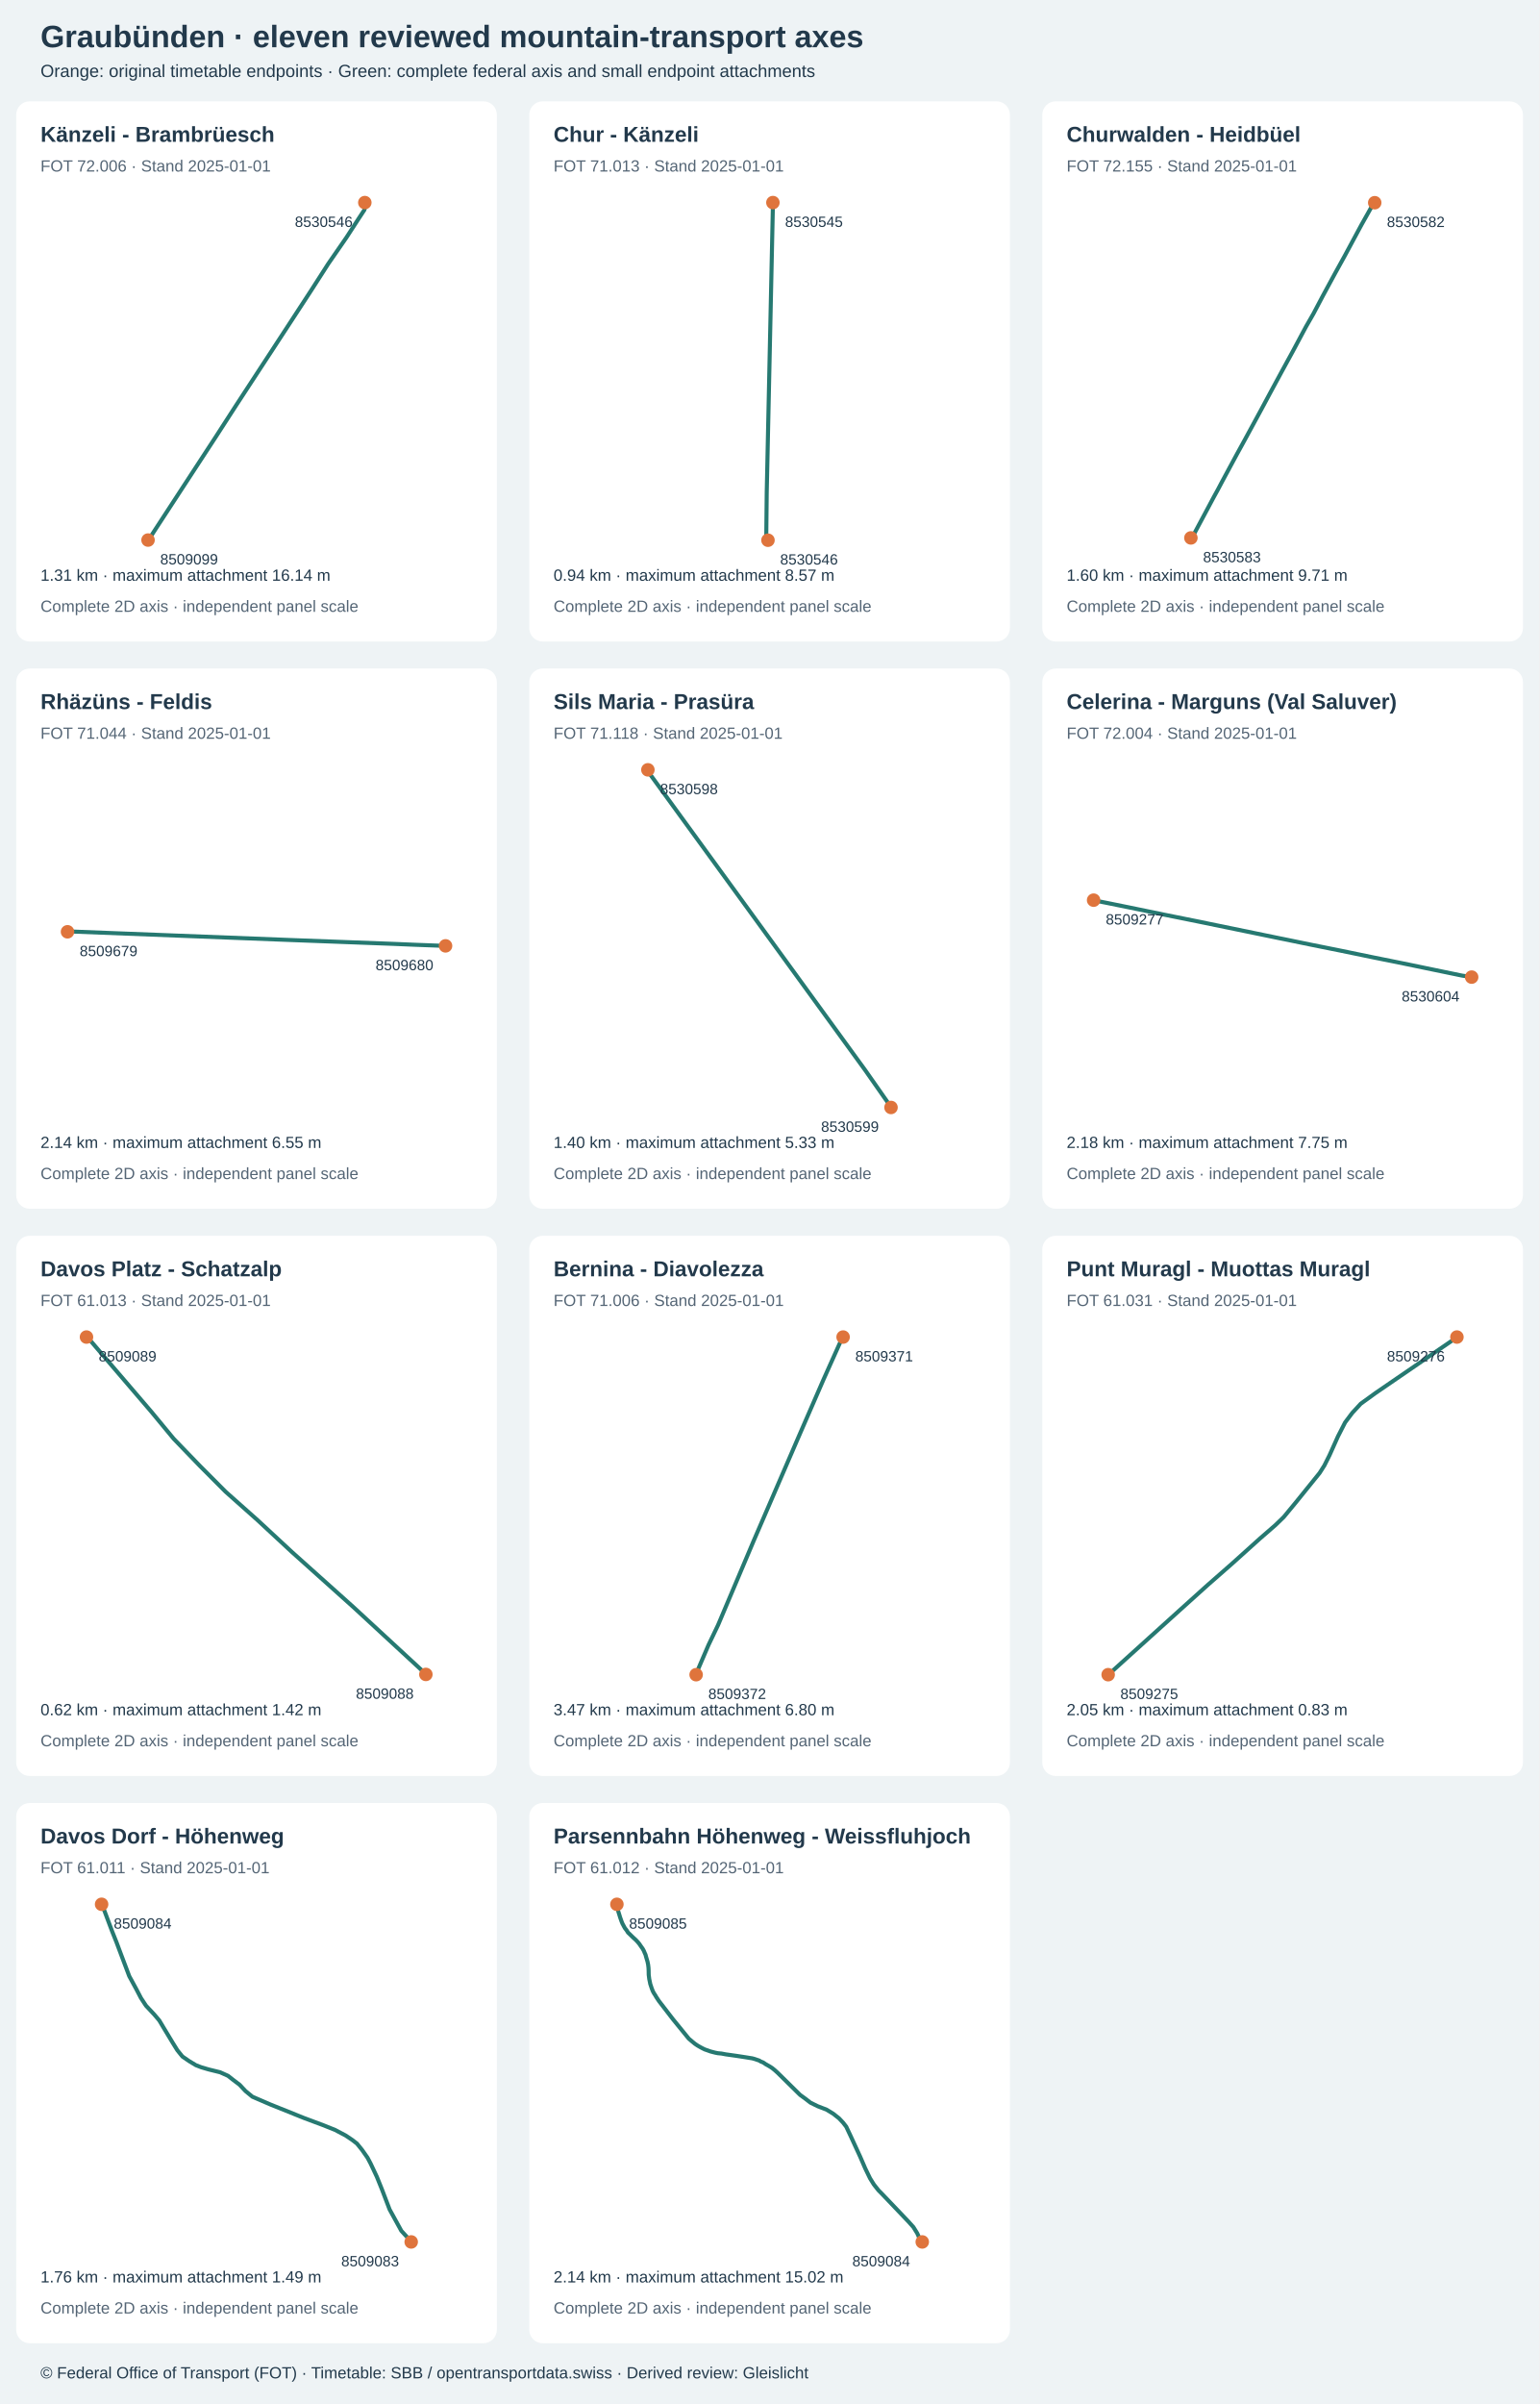
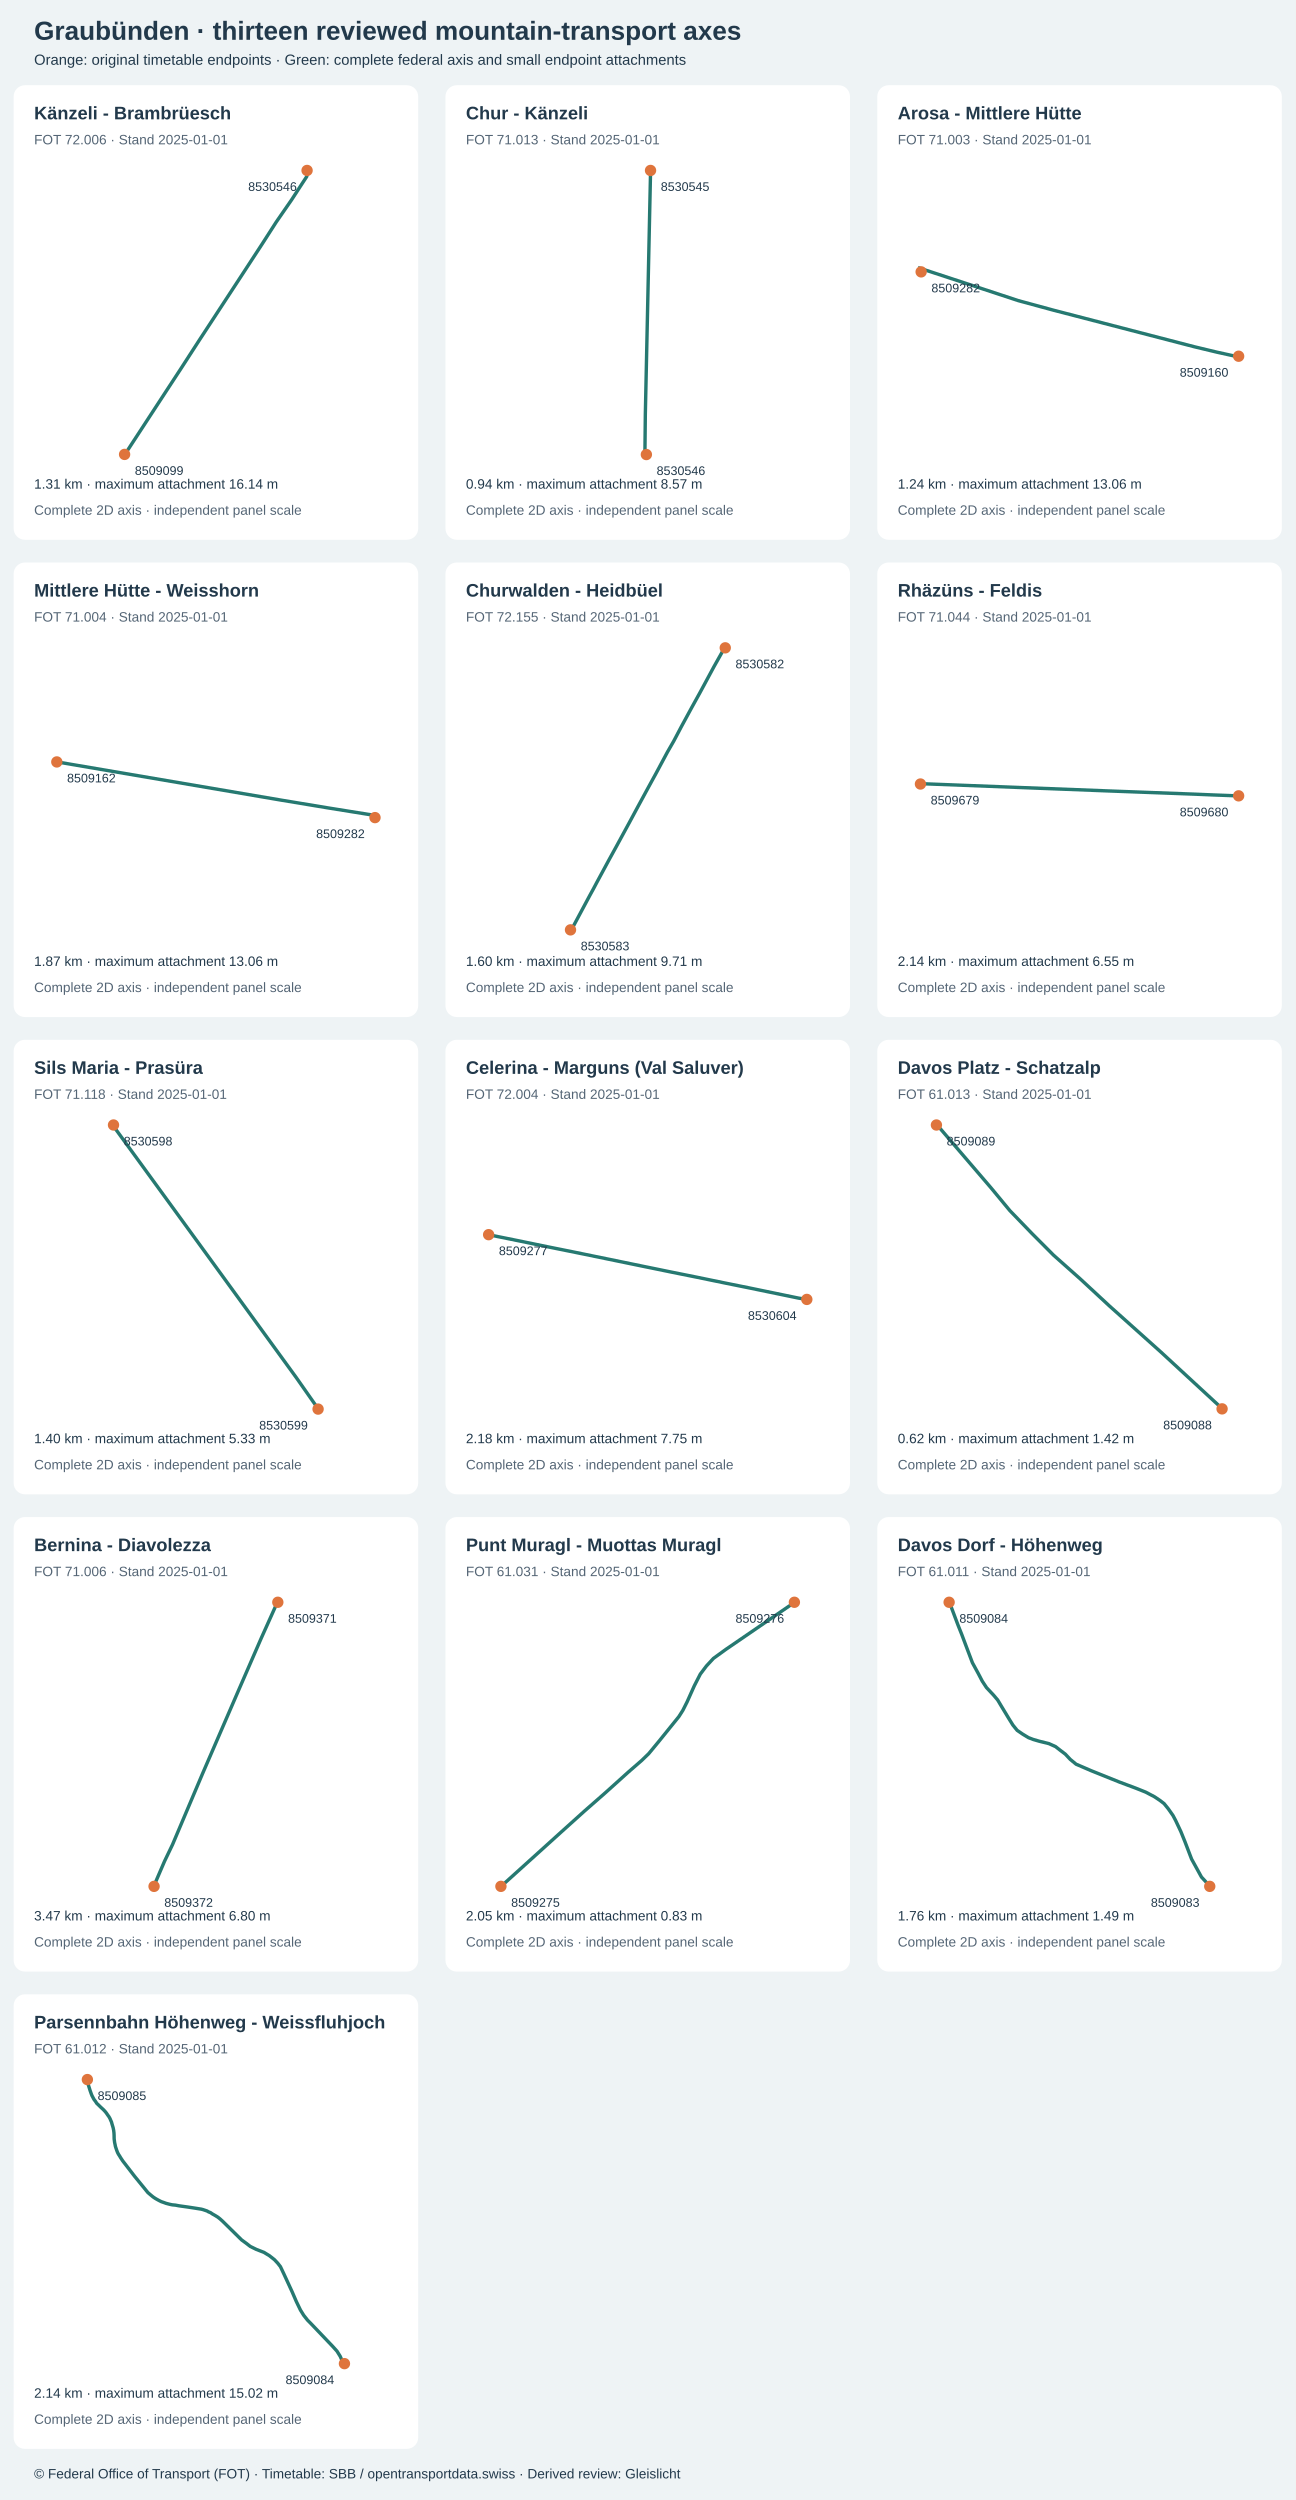
- <svg xmlns="http://www.w3.org/2000/svg" width="1140" height="1780" viewBox="0 0 1140 1780">
-   <rect width="1140" height="1780" fill="#eef3f5" />
+ <svg xmlns="http://www.w3.org/2000/svg" width="1140" height="2200" viewBox="0 0 1140 2200">
+   <rect width="1140" height="2200" fill="#eef3f5" />
  <g font-family="Arial, sans-serif" fill="#22394b">
-     <text x="30" y="35" font-size="23" font-weight="600">Graubünden · eleven reviewed mountain-transport axes</text>
+     <text x="30" y="35" font-size="23" font-weight="600">Graubünden · thirteen reviewed mountain-transport axes</text>
    <text x="30" y="57" font-size="13">Orange: original timetable endpoints · Green: complete federal axis and small endpoint attachments</text>
    <g transform="translate(0,75)">
      <rect x="12" y="0" width="356" height="400" rx="10" fill="#fff" />
      <text x="30" y="30" font-size="16" font-weight="600">Känzeli - Brambrüesch</text>
      <text x="30" y="52" font-size="12" fill="#546575">FOT 72.006 · Stand 2025-01-01</text>
-       <polyline points="270.209,75 270.348,78.666 269.846,80.474 265.585,86.968 256.586,100.852 243.126,120.315 230.334,140.25 211.633,168.913 175.185,224.671 159.558,248.86 145.359,270.583 115.54,316.268 109.86,325 109.652,324.881" fill="none" stroke="#267971" stroke-width="3" />
-       <circle cx="270.209" cy="75" r="5" fill="#df743c" />
-       <text x="261.209" y="93" text-anchor="end" font-size="11">8530546</text>
-       <circle cx="109.652" cy="324.881" r="5" fill="#df743c" />
-       <text x="118.652" y="342.881" text-anchor="start" font-size="11">8509099</text>
+       <polyline points="109.637,324.881 109.845,325 115.527,316.268 145.35,270.583 159.553,248.86 175.183,224.671 211.637,168.913 230.342,140.25 243.136,120.315 256.599,100.852 265.599,86.968 269.86,80.474 270.363,78.666 270.224,75" fill="none" stroke="#267971" stroke-width="3" />
+       <circle cx="109.637" cy="324.881" r="5" fill="#df743c" />
+       <text x="118.637" y="342.881" text-anchor="start" font-size="11">8509099</text>
+       <circle cx="270.224" cy="75" r="5" fill="#df743c" />
+       <text x="261.224" y="93" text-anchor="end" font-size="11">8530546</text>
      <text x="30" y="355" font-size="12">1.31 km · maximum attachment 16.14 m</text>
      <text x="30" y="378" font-size="12" fill="#546575">Complete 2D axis · independent panel scale</text>
    </g>
    <g transform="translate(380,75)">
      <rect x="12" y="0" width="356" height="400" rx="10" fill="#fff" />
      <text x="30" y="30" font-size="16" font-weight="600">Chur - Känzeli</text>
      <text x="30" y="52" font-size="12" fill="#546575">FOT 71.013 · Stand 2025-01-01</text>
-       <polyline points="192.463,75 192.457,77.29 187.889,289.667 187.537,323.111 188.81,325" fill="none" stroke="#267971" stroke-width="3" />
-       <circle cx="192.463" cy="75" r="5" fill="#df743c" />
-       <text x="201.463" y="93" text-anchor="start" font-size="11">8530545</text>
+       <polyline points="188.81,325 187.536,323.111 187.888,289.667 192.458,77.29 192.464,75" fill="none" stroke="#267971" stroke-width="3" />
      <circle cx="188.81" cy="325" r="5" fill="#df743c" />
      <text x="197.81" y="343" text-anchor="start" font-size="11">8530546</text>
+       <circle cx="192.464" cy="75" r="5" fill="#df743c" />
+       <text x="201.464" y="93" text-anchor="start" font-size="11">8530545</text>
      <text x="30" y="355" font-size="12">0.94 km · maximum attachment 8.57 m</text>
      <text x="30" y="378" font-size="12" fill="#546575">Complete 2D axis · independent panel scale</text>
    </g>
    <g transform="translate(760,75)">
      <rect x="12" y="0" width="356" height="400" rx="10" fill="#fff" />
-       <text x="30" y="30" font-size="16" font-weight="600">Churwalden - Heidbüel</text>
-       <text x="30" y="52" font-size="12" fill="#546575">FOT 72.155 · Stand 2025-01-01</text>
-       <polyline points="258.209,75.094 257.636,75 248.357,91.5 235.97,114.49 228.724,127.601 219.667,144.292 212.876,157.175 207.297,166.894 197.344,185.489 189.572,199.696 181.115,215.296 174.129,228.3 162.174,250.303 156.003,261.526 145.276,281.403 142.107,287.403 138.987,293.08 124.994,319.253 121.791,325 122.057,323.283" fill="none" stroke="#267971" stroke-width="3" />
-       <circle cx="258.209" cy="75.094" r="5" fill="#df743c" />
-       <text x="267.209" y="93.094" text-anchor="start" font-size="11">8530582</text>
-       <circle cx="122.057" cy="323.283" r="5" fill="#df743c" />
-       <text x="131.057" y="341.283" text-anchor="start" font-size="11">8530583</text>
-       <text x="30" y="355" font-size="12">1.60 km · maximum attachment 9.71 m</text>
+       <text x="30" y="30" font-size="16" font-weight="600">Arosa - Mittlere Hütte</text>
+       <text x="30" y="52" font-size="12" fill="#546575">FOT 71.003 · Stand 2025-01-01</text>
+       <polyline points="50.617,164.247 50,161.21 136.137,189.566 167.402,198.062 290.858,230.107 311.092,234.964 328.514,238.79 330,238.479" fill="none" stroke="#267971" stroke-width="3" />
+       <circle cx="50.617" cy="164.247" r="5" fill="#df743c" />
+       <text x="59.617" y="182.247" text-anchor="start" font-size="11">8509282</text>
+       <circle cx="330" cy="238.479" r="5" fill="#df743c" />
+       <text x="321" y="256.479" text-anchor="end" font-size="11">8509160</text>
+       <text x="30" y="355" font-size="12">1.24 km · maximum attachment 13.06 m</text>
      <text x="30" y="378" font-size="12" fill="#546575">Complete 2D axis · independent panel scale</text>
    </g>
    <g transform="translate(0,495)">
      <rect x="12" y="0" width="356" height="400" rx="10" fill="#fff" />
-       <text x="30" y="30" font-size="16" font-weight="600">Rhäzüns - Feldis</text>
-       <text x="30" y="52" font-size="12" fill="#546575">FOT 71.044 · Stand 2025-01-01</text>
-       <polyline points="50,194.934 50.807,194.641 214.791,201.006 291.684,203.877 307.244,204.535 329.345,205.359 330,205.345" fill="none" stroke="#267971" stroke-width="3" />
-       <circle cx="50" cy="194.934" r="5" fill="#df743c" />
-       <text x="59" y="212.934" text-anchor="start" font-size="11">8509679</text>
-       <circle cx="330" cy="205.345" r="5" fill="#df743c" />
-       <text x="321" y="223.345" text-anchor="end" font-size="11">8509680</text>
-       <text x="30" y="355" font-size="12">2.14 km · maximum attachment 6.55 m</text>
+       <text x="30" y="30" font-size="16" font-weight="600">Mittlere Hütte - Weisshorn</text>
+       <text x="30" y="52" font-size="12" fill="#546575">FOT 71.004 · Stand 2025-01-01</text>
+       <polyline points="50,175.506 50.791,175.594 247.849,209.188 287.964,215.839 329.603,222.537 330,224.494" fill="none" stroke="#267971" stroke-width="3" />
+       <circle cx="50" cy="175.506" r="5" fill="#df743c" />
+       <text x="59" y="193.506" text-anchor="start" font-size="11">8509162</text>
+       <circle cx="330" cy="224.494" r="5" fill="#df743c" />
+       <text x="321" y="242.494" text-anchor="end" font-size="11">8509282</text>
+       <text x="30" y="355" font-size="12">1.87 km · maximum attachment 13.06 m</text>
      <text x="30" y="378" font-size="12" fill="#546575">Complete 2D axis · independent panel scale</text>
    </g>
    <g transform="translate(380,495)">
      <rect x="12" y="0" width="356" height="400" rx="10" fill="#fff" />
-       <text x="30" y="30" font-size="16" font-weight="600">Sils Maria - Prasüra</text>
-       <text x="30" y="52" font-size="12" fill="#546575">FOT 71.118 · Stand 2025-01-01</text>
-       <polyline points="279.936,325 280.125,324.978 260.765,297.326 176.879,181.909 99.934,76.169 99.875,75" fill="none" stroke="#267971" stroke-width="3" />
-       <circle cx="279.936" cy="325" r="5" fill="#df743c" />
-       <text x="270.936" y="343" text-anchor="end" font-size="11">8530599</text>
-       <circle cx="99.875" cy="75" r="5" fill="#df743c" />
-       <text x="108.875" y="93" text-anchor="start" font-size="11">8530598</text>
-       <text x="30" y="355" font-size="12">1.40 km · maximum attachment 5.33 m</text>
+       <text x="30" y="30" font-size="16" font-weight="600">Churwalden - Heidbüel</text>
+       <text x="30" y="52" font-size="12" fill="#546575">FOT 72.155 · Stand 2025-01-01</text>
+       <polyline points="122.041,323.283 121.775,325 124.979,319.253 138.975,293.08 142.096,287.403 145.265,281.403 155.995,261.526 162.168,250.303 174.125,228.3 181.113,215.296 189.572,199.696 197.345,185.489 207.301,166.894 212.882,157.175 219.674,144.292 228.733,127.601 235.98,114.49 248.37,91.5 257.652,75 258.225,75.094" fill="none" stroke="#267971" stroke-width="3" />
+       <circle cx="122.041" cy="323.283" r="5" fill="#df743c" />
+       <text x="131.041" y="341.283" text-anchor="start" font-size="11">8530583</text>
+       <circle cx="258.225" cy="75.094" r="5" fill="#df743c" />
+       <text x="267.225" y="93.094" text-anchor="start" font-size="11">8530582</text>
+       <text x="30" y="355" font-size="12">1.60 km · maximum attachment 9.71 m</text>
      <text x="30" y="378" font-size="12" fill="#546575">Complete 2D axis · independent panel scale</text>
    </g>
    <g transform="translate(760,495)">
      <rect x="12" y="0" width="356" height="400" rx="10" fill="#fff" />
-       <text x="30" y="30" font-size="16" font-weight="600">Celerina - Marguns (Val Saluver)</text>
-       <text x="30" y="52" font-size="12" fill="#546575">FOT 72.004 · Stand 2025-01-01</text>
-       <polyline points="330,228.487 329.521,228.358 322.869,227.365 302.687,223.192 279.511,218.403 257.243,213.906 233.284,208.962 210.884,204.461 191.352,200.444 188.226,199.822 169.475,195.96 126.633,187.154 102.019,182.194 75.845,176.793 59.044,173.389 50.968,171.827 50,171.513" fill="none" stroke="#267971" stroke-width="3" />
-       <circle cx="330" cy="228.487" r="5" fill="#df743c" />
-       <text x="321" y="246.487" text-anchor="end" font-size="11">8530604</text>
-       <circle cx="50" cy="171.513" r="5" fill="#df743c" />
-       <text x="59" y="189.513" text-anchor="start" font-size="11">8509277</text>
-       <text x="30" y="355" font-size="12">2.18 km · maximum attachment 7.75 m</text>
+       <text x="30" y="30" font-size="16" font-weight="600">Rhäzüns - Feldis</text>
+       <text x="30" y="52" font-size="12" fill="#546575">FOT 71.044 · Stand 2025-01-01</text>
+       <polyline points="330,205.345 329.345,205.359 307.244,204.535 291.684,203.877 214.791,201.006 50.807,194.641 50,194.934" fill="none" stroke="#267971" stroke-width="3" />
+       <circle cx="330" cy="205.345" r="5" fill="#df743c" />
+       <text x="321" y="223.345" text-anchor="end" font-size="11">8509680</text>
+       <circle cx="50" cy="194.934" r="5" fill="#df743c" />
+       <text x="59" y="212.934" text-anchor="start" font-size="11">8509679</text>
+       <text x="30" y="355" font-size="12">2.14 km · maximum attachment 6.55 m</text>
      <text x="30" y="378" font-size="12" fill="#546575">Complete 2D axis · independent panel scale</text>
    </g>
    <g transform="translate(0,915)">
      <rect x="12" y="0" width="356" height="400" rx="10" fill="#fff" />
-       <text x="30" y="30" font-size="16" font-weight="600">Davos Platz - Schatzalp</text>
-       <text x="30" y="52" font-size="12" fill="#546575">FOT 61.013 · Stand 2025-01-01</text>
-       <polyline points="64.059,75 64.853,75.179 112.045,130.242 128.681,150.348 148.189,170.55 167.154,189.579 190.662,210.472 216.381,234.32 261.709,274.915 315.941,325 315.423,324.801" fill="none" stroke="#267971" stroke-width="3" />
-       <circle cx="64.059" cy="75" r="5" fill="#df743c" />
-       <text x="73.059" y="93" text-anchor="start" font-size="11">8509089</text>
-       <circle cx="315.423" cy="324.801" r="5" fill="#df743c" />
-       <text x="306.423" y="342.801" text-anchor="end" font-size="11">8509088</text>
-       <text x="30" y="355" font-size="12">0.62 km · maximum attachment 1.42 m</text>
+       <text x="30" y="30" font-size="16" font-weight="600">Sils Maria - Prasüra</text>
+       <text x="30" y="52" font-size="12" fill="#546575">FOT 71.118 · Stand 2025-01-01</text>
+       <polyline points="99.892,75 99.951,76.169 176.882,181.909 260.752,297.326 280.108,324.978 279.919,325" fill="none" stroke="#267971" stroke-width="3" />
+       <circle cx="99.892" cy="75" r="5" fill="#df743c" />
+       <text x="108.892" y="93" text-anchor="start" font-size="11">8530598</text>
+       <circle cx="279.919" cy="325" r="5" fill="#df743c" />
+       <text x="270.919" y="343" text-anchor="end" font-size="11">8530599</text>
+       <text x="30" y="355" font-size="12">1.40 km · maximum attachment 5.33 m</text>
      <text x="30" y="378" font-size="12" fill="#546575">Complete 2D axis · independent panel scale</text>
    </g>
    <g transform="translate(380,915)">
      <rect x="12" y="0" width="356" height="400" rx="10" fill="#fff" />
-       <text x="30" y="30" font-size="16" font-weight="600">Bernina - Diavolezza</text>
-       <text x="30" y="52" font-size="12" fill="#546575">FOT 71.006 · Stand 2025-01-01</text>
-       <polyline points="244.457,75 244.023,75.074 229.983,106.35 210.908,150.218 178.26,225.774 151.848,288.225 144.785,302.957 135.543,324.469 135.602,325" fill="none" stroke="#267971" stroke-width="3" />
-       <circle cx="244.457" cy="75" r="5" fill="#df743c" />
-       <text x="253.457" y="93" text-anchor="start" font-size="11">8509371</text>
-       <circle cx="135.602" cy="325" r="5" fill="#df743c" />
-       <text x="144.602" y="343" text-anchor="start" font-size="11">8509372</text>
-       <text x="30" y="355" font-size="12">3.47 km · maximum attachment 6.80 m</text>
+       <text x="30" y="30" font-size="16" font-weight="600">Celerina - Marguns (Val Saluver)</text>
+       <text x="30" y="52" font-size="12" fill="#546575">FOT 72.004 · Stand 2025-01-01</text>
+       <polyline points="50,171.511 50.968,171.825 59.044,173.387 75.845,176.792 102.019,182.193 126.633,187.154 169.475,195.96 188.226,199.822 191.352,200.444 210.884,204.461 233.284,208.963 257.243,213.907 279.511,218.404 302.687,223.194 322.869,227.367 329.521,228.36 330,228.489" fill="none" stroke="#267971" stroke-width="3" />
+       <circle cx="50" cy="171.511" r="5" fill="#df743c" />
+       <text x="59" y="189.511" text-anchor="start" font-size="11">8509277</text>
+       <circle cx="330" cy="228.489" r="5" fill="#df743c" />
+       <text x="321" y="246.489" text-anchor="end" font-size="11">8530604</text>
+       <text x="30" y="355" font-size="12">2.18 km · maximum attachment 7.75 m</text>
      <text x="30" y="378" font-size="12" fill="#546575">Complete 2D axis · independent panel scale</text>
    </g>
    <g transform="translate(760,915)">
      <rect x="12" y="0" width="356" height="400" rx="10" fill="#fff" />
-       <text x="30" y="30" font-size="16" font-weight="600">Punt Muragl - Muottas Muragl</text>
-       <text x="30" y="52" font-size="12" fill="#546575">FOT 61.031 · Stand 2025-01-01</text>
-       <polyline points="60.775,324.99 60.91,325 113.77,277.251 134.366,258.701 152.58,242.745 173.176,224.2 184.648,214.252 190.86,208.227 199.882,197.314 217.39,175.648 220.93,170.074 224.708,162.551 230.993,148.532 236.277,138.212 241.637,131.094 247.872,124.359 258.93,116.356 319.225,75.069 319.095,75" fill="none" stroke="#267971" stroke-width="3" />
-       <circle cx="60.775" cy="324.99" r="5" fill="#df743c" />
-       <text x="69.775" y="342.99" text-anchor="start" font-size="11">8509275</text>
-       <circle cx="319.095" cy="75" r="5" fill="#df743c" />
-       <text x="310.095" y="93" text-anchor="end" font-size="11">8509276</text>
-       <text x="30" y="355" font-size="12">2.05 km · maximum attachment 0.83 m</text>
+       <text x="30" y="30" font-size="16" font-weight="600">Davos Platz - Schatzalp</text>
+       <text x="30" y="52" font-size="12" fill="#546575">FOT 61.013 · Stand 2025-01-01</text>
+       <polyline points="315.432,324.801 315.95,325 261.715,274.915 216.383,234.32 190.662,210.472 167.152,189.579 148.186,170.55 128.676,150.348 112.04,130.242 64.844,75.179 64.05,75" fill="none" stroke="#267971" stroke-width="3" />
+       <circle cx="315.432" cy="324.801" r="5" fill="#df743c" />
+       <text x="306.432" y="342.801" text-anchor="end" font-size="11">8509088</text>
+       <circle cx="64.05" cy="75" r="5" fill="#df743c" />
+       <text x="73.05" y="93" text-anchor="start" font-size="11">8509089</text>
+       <text x="30" y="355" font-size="12">0.62 km · maximum attachment 1.42 m</text>
      <text x="30" y="378" font-size="12" fill="#546575">Complete 2D axis · independent panel scale</text>
    </g>
    <g transform="translate(0,1335)">
      <rect x="12" y="0" width="356" height="400" rx="10" fill="#fff" />
-       <text x="30" y="30" font-size="16" font-weight="600">Davos Dorf - Höhenweg</text>
-       <text x="30" y="52" font-size="12" fill="#546575">FOT 61.011 · Stand 2025-01-01</text>
-       <polyline points="75.254,75 75.549,75.068 83.093,95.13 86.313,103.202 90.272,113.75 95.743,128.228 100.955,137.792 104.422,144.441 108.124,150.073 114.242,156.6 117.981,161.007 121.084,166.212 127.874,177.459 131.372,183.087 135.103,187.698 140.095,191.122 145.098,194.139 149.125,195.693 154.579,197.29 163.075,199.391 168.904,202.022 172.687,205 177.467,208.621 181.809,213.254 186.978,217.5 192.61,219.921 200.254,223.222 225.015,233.179 239.322,238.525 248.18,242.069 256.001,246.192 260.794,249.407 264.379,252.174 268.11,256.785 272.211,262.637 274.522,267.002 279.116,276.752 282.717,285.653 288.566,300.962 297.253,316.767 304.746,324.97 304.558,325" fill="none" stroke="#267971" stroke-width="3" />
-       <circle cx="75.254" cy="75" r="5" fill="#df743c" />
-       <text x="84.254" y="93" text-anchor="start" font-size="11">8509084</text>
-       <circle cx="304.558" cy="325" r="5" fill="#df743c" />
-       <text x="295.558" y="343" text-anchor="end" font-size="11">8509083</text>
-       <text x="30" y="355" font-size="12">1.76 km · maximum attachment 1.49 m</text>
+       <text x="30" y="30" font-size="16" font-weight="600">Bernina - Diavolezza</text>
+       <text x="30" y="52" font-size="12" fill="#546575">FOT 71.006 · Stand 2025-01-01</text>
+       <polyline points="135.573,325 135.515,324.469 144.762,302.957 151.828,288.225 178.254,225.774 210.919,150.218 230.004,106.35 244.052,75.074 244.485,75" fill="none" stroke="#267971" stroke-width="3" />
+       <circle cx="135.573" cy="325" r="5" fill="#df743c" />
+       <text x="144.573" y="343" text-anchor="start" font-size="11">8509372</text>
+       <circle cx="244.485" cy="75" r="5" fill="#df743c" />
+       <text x="253.485" y="93" text-anchor="start" font-size="11">8509371</text>
+       <text x="30" y="355" font-size="12">3.47 km · maximum attachment 6.80 m</text>
      <text x="30" y="378" font-size="12" fill="#546575">Complete 2D axis · independent panel scale</text>
    </g>
    <g transform="translate(380,1335)">
      <rect x="12" y="0" width="356" height="400" rx="10" fill="#fff" />
+       <text x="30" y="30" font-size="16" font-weight="600">Punt Muragl - Muottas Muragl</text>
+       <text x="30" y="52" font-size="12" fill="#546575">FOT 61.031 · Stand 2025-01-01</text>
+       <polyline points="319.065,75 319.195,75.069 258.914,116.356 247.858,124.359 241.625,131.094 236.266,138.212 230.984,148.532 224.7,162.551 220.923,170.074 217.383,175.648 199.88,197.314 190.859,208.227 184.649,214.252 173.18,224.2 152.588,242.745 134.379,258.701 113.787,277.251 60.94,325 60.805,324.99" fill="none" stroke="#267971" stroke-width="3" />
+       <circle cx="319.065" cy="75" r="5" fill="#df743c" />
+       <text x="310.065" y="93" text-anchor="end" font-size="11">8509276</text>
+       <circle cx="60.805" cy="324.99" r="5" fill="#df743c" />
+       <text x="69.805" y="342.99" text-anchor="start" font-size="11">8509275</text>
+       <text x="30" y="355" font-size="12">2.05 km · maximum attachment 0.83 m</text>
+       <text x="30" y="378" font-size="12" fill="#546575">Complete 2D axis · independent panel scale</text>
+     </g>
+     <g transform="translate(760,1335)">
+       <rect x="12" y="0" width="356" height="400" rx="10" fill="#fff" />
+       <text x="30" y="30" font-size="16" font-weight="600">Davos Dorf - Höhenweg</text>
+       <text x="30" y="52" font-size="12" fill="#546575">FOT 61.011 · Stand 2025-01-01</text>
+       <polyline points="304.582,325 304.77,324.97 297.275,316.767 288.587,300.962 282.736,285.653 279.134,276.752 274.54,267.002 272.228,262.637 268.126,256.785 264.394,252.174 260.808,249.407 256.015,246.192 248.192,242.069 239.332,238.525 225.022,233.179 200.256,223.222 192.611,219.921 186.977,217.5 181.807,213.254 177.464,208.621 172.683,205 168.9,202.022 163.069,199.391 154.572,197.29 149.117,195.693 145.088,194.139 140.085,191.122 135.092,187.698 131.36,183.087 127.862,177.459 121.07,166.212 117.966,161.007 114.227,156.6 108.107,150.073 104.405,144.441 100.937,137.792 95.724,128.228 90.252,113.75 86.292,103.202 83.071,95.13 75.525,75.068 75.23,75" fill="none" stroke="#267971" stroke-width="3" />
+       <circle cx="304.582" cy="325" r="5" fill="#df743c" />
+       <text x="295.582" y="343" text-anchor="end" font-size="11">8509083</text>
+       <circle cx="75.23" cy="75" r="5" fill="#df743c" />
+       <text x="84.23" y="93" text-anchor="start" font-size="11">8509084</text>
+       <text x="30" y="355" font-size="12">1.76 km · maximum attachment 1.49 m</text>
+       <text x="30" y="378" font-size="12" fill="#546575">Complete 2D axis · independent panel scale</text>
+     </g>
+     <g transform="translate(0,1755)">
+       <rect x="12" y="0" width="356" height="400" rx="10" fill="#fff" />
      <text x="30" y="30" font-size="16" font-weight="600">Parsennbahn Höhenweg - Weissfluhjoch</text>
      <text x="30" y="52" font-size="12" fill="#546575">FOT 61.012 · Stand 2025-01-01</text>
-       <polyline points="76.919,75.019 77.13,75 77.815,79.854 79.329,84.734 80.401,87.766 81.02,89.285 82.75,92.506 84.19,94.382 85.14,95.912 86.595,97.288 88.692,99.353 90.956,101.42 92.404,102.964 93.527,104.331 94.799,106.203 95.916,107.737 96.861,109.433 97.481,110.952 98.104,112.304 98.552,113.984 99.156,116.003 99.608,117.518 100.042,119.698 100.308,121.872 100.414,123.876 100.48,127.211 100.883,130.389 101.32,132.403 101.606,133.912 102.673,137.111 103.444,139.135 104.228,140.657 105.34,142.359 106.13,143.715 108.037,146.608 118.429,160.089 130.124,174.444 132.554,176.519 134.661,178.25 136.452,179.471 138.248,180.525 140.21,181.584 142.01,182.473 144.148,183.205 146.119,183.931 148.262,184.495 149.745,184.875 151.727,185.268 154.378,185.514 157.516,186.11 165.127,187.175 171.907,188.214 175.71,188.829 177.032,189.037 178.516,189.415 180.161,189.965 182.298,190.696 183.44,191.398 185.245,192.12 187.036,193.341 189.813,194.924 191.769,196.15 193.716,197.71 195.818,199.608 212.596,216.119 216.661,219.077 220.231,221.852 225.632,224.517 232.201,227.05 237.094,230.032 241.476,233.499 244.372,236.586 246.771,239.661 250.05,246.595 257.064,261.81 260.79,270.424 264.386,277.867 267.237,282.453 270.596,286.722 273.337,289.474 292.818,309.902 296.514,314.014 299.364,318.601 301.385,323.165 303.081,325" fill="none" stroke="#267971" stroke-width="3" />
-       <circle cx="76.919" cy="75.019" r="5" fill="#df743c" />
-       <text x="85.919" y="93.019" text-anchor="start" font-size="11">8509085</text>
-       <circle cx="303.081" cy="325" r="5" fill="#df743c" />
-       <text x="294.081" y="343" text-anchor="end" font-size="11">8509084</text>
+       <polyline points="303.109,325 301.413,323.165 299.392,318.601 296.54,314.014 292.843,309.902 273.358,289.474 270.616,286.722 267.257,282.453 264.405,277.867 260.808,270.424 257.081,261.81 250.065,246.595 246.785,239.661 244.386,236.586 241.489,233.499 237.106,230.032 232.211,227.05 225.641,224.517 220.239,221.852 216.667,219.077 212.602,216.119 195.819,199.608 193.717,197.71 191.77,196.15 189.813,194.924 187.035,193.341 185.244,192.12 183.438,191.398 182.296,190.696 180.158,189.965 178.513,189.415 177.029,189.037 175.706,188.829 171.903,188.214 165.121,187.175 157.508,186.11 154.369,185.514 151.717,185.268 149.735,184.875 148.251,184.495 146.108,183.931 144.136,183.205 141.998,182.473 140.197,181.584 138.235,180.525 136.438,179.471 134.647,178.25 132.54,176.519 130.109,174.444 118.411,160.089 108.016,146.608 106.109,143.715 105.319,142.359 104.206,140.657 103.422,139.135 102.651,137.111 101.584,133.912 101.298,132.403 100.861,130.389 100.458,127.211 100.392,123.876 100.285,121.872 100.019,119.698 99.586,117.518 99.133,116.003 98.529,113.984 98.081,112.304 97.458,110.952 96.838,109.433 95.893,107.737 94.775,106.203 93.502,104.331 92.379,102.964 90.931,101.42 88.666,99.353 86.569,97.288 85.114,95.912 84.163,94.382 82.723,92.506 80.992,89.285 80.374,87.766 79.302,84.734 77.787,79.854 77.101,75 76.891,75.019" fill="none" stroke="#267971" stroke-width="3" />
+       <circle cx="303.109" cy="325" r="5" fill="#df743c" />
+       <text x="294.109" y="343" text-anchor="end" font-size="11">8509084</text>
+       <circle cx="76.891" cy="75.019" r="5" fill="#df743c" />
+       <text x="85.891" y="93.019" text-anchor="start" font-size="11">8509085</text>
      <text x="30" y="355" font-size="12">2.14 km · maximum attachment 15.02 m</text>
      <text x="30" y="378" font-size="12" fill="#546575">Complete 2D axis · independent panel scale</text>
    </g>
-     <text x="30" y="1761" font-size="12">© Federal Office of Transport (FOT) · Timetable: SBB / opentransportdata.swiss · Derived review: Gleislicht</text>
+     <text x="30" y="2181" font-size="12">© Federal Office of Transport (FOT) · Timetable: SBB / opentransportdata.swiss · Derived review: Gleislicht</text>
  </g>
</svg>
